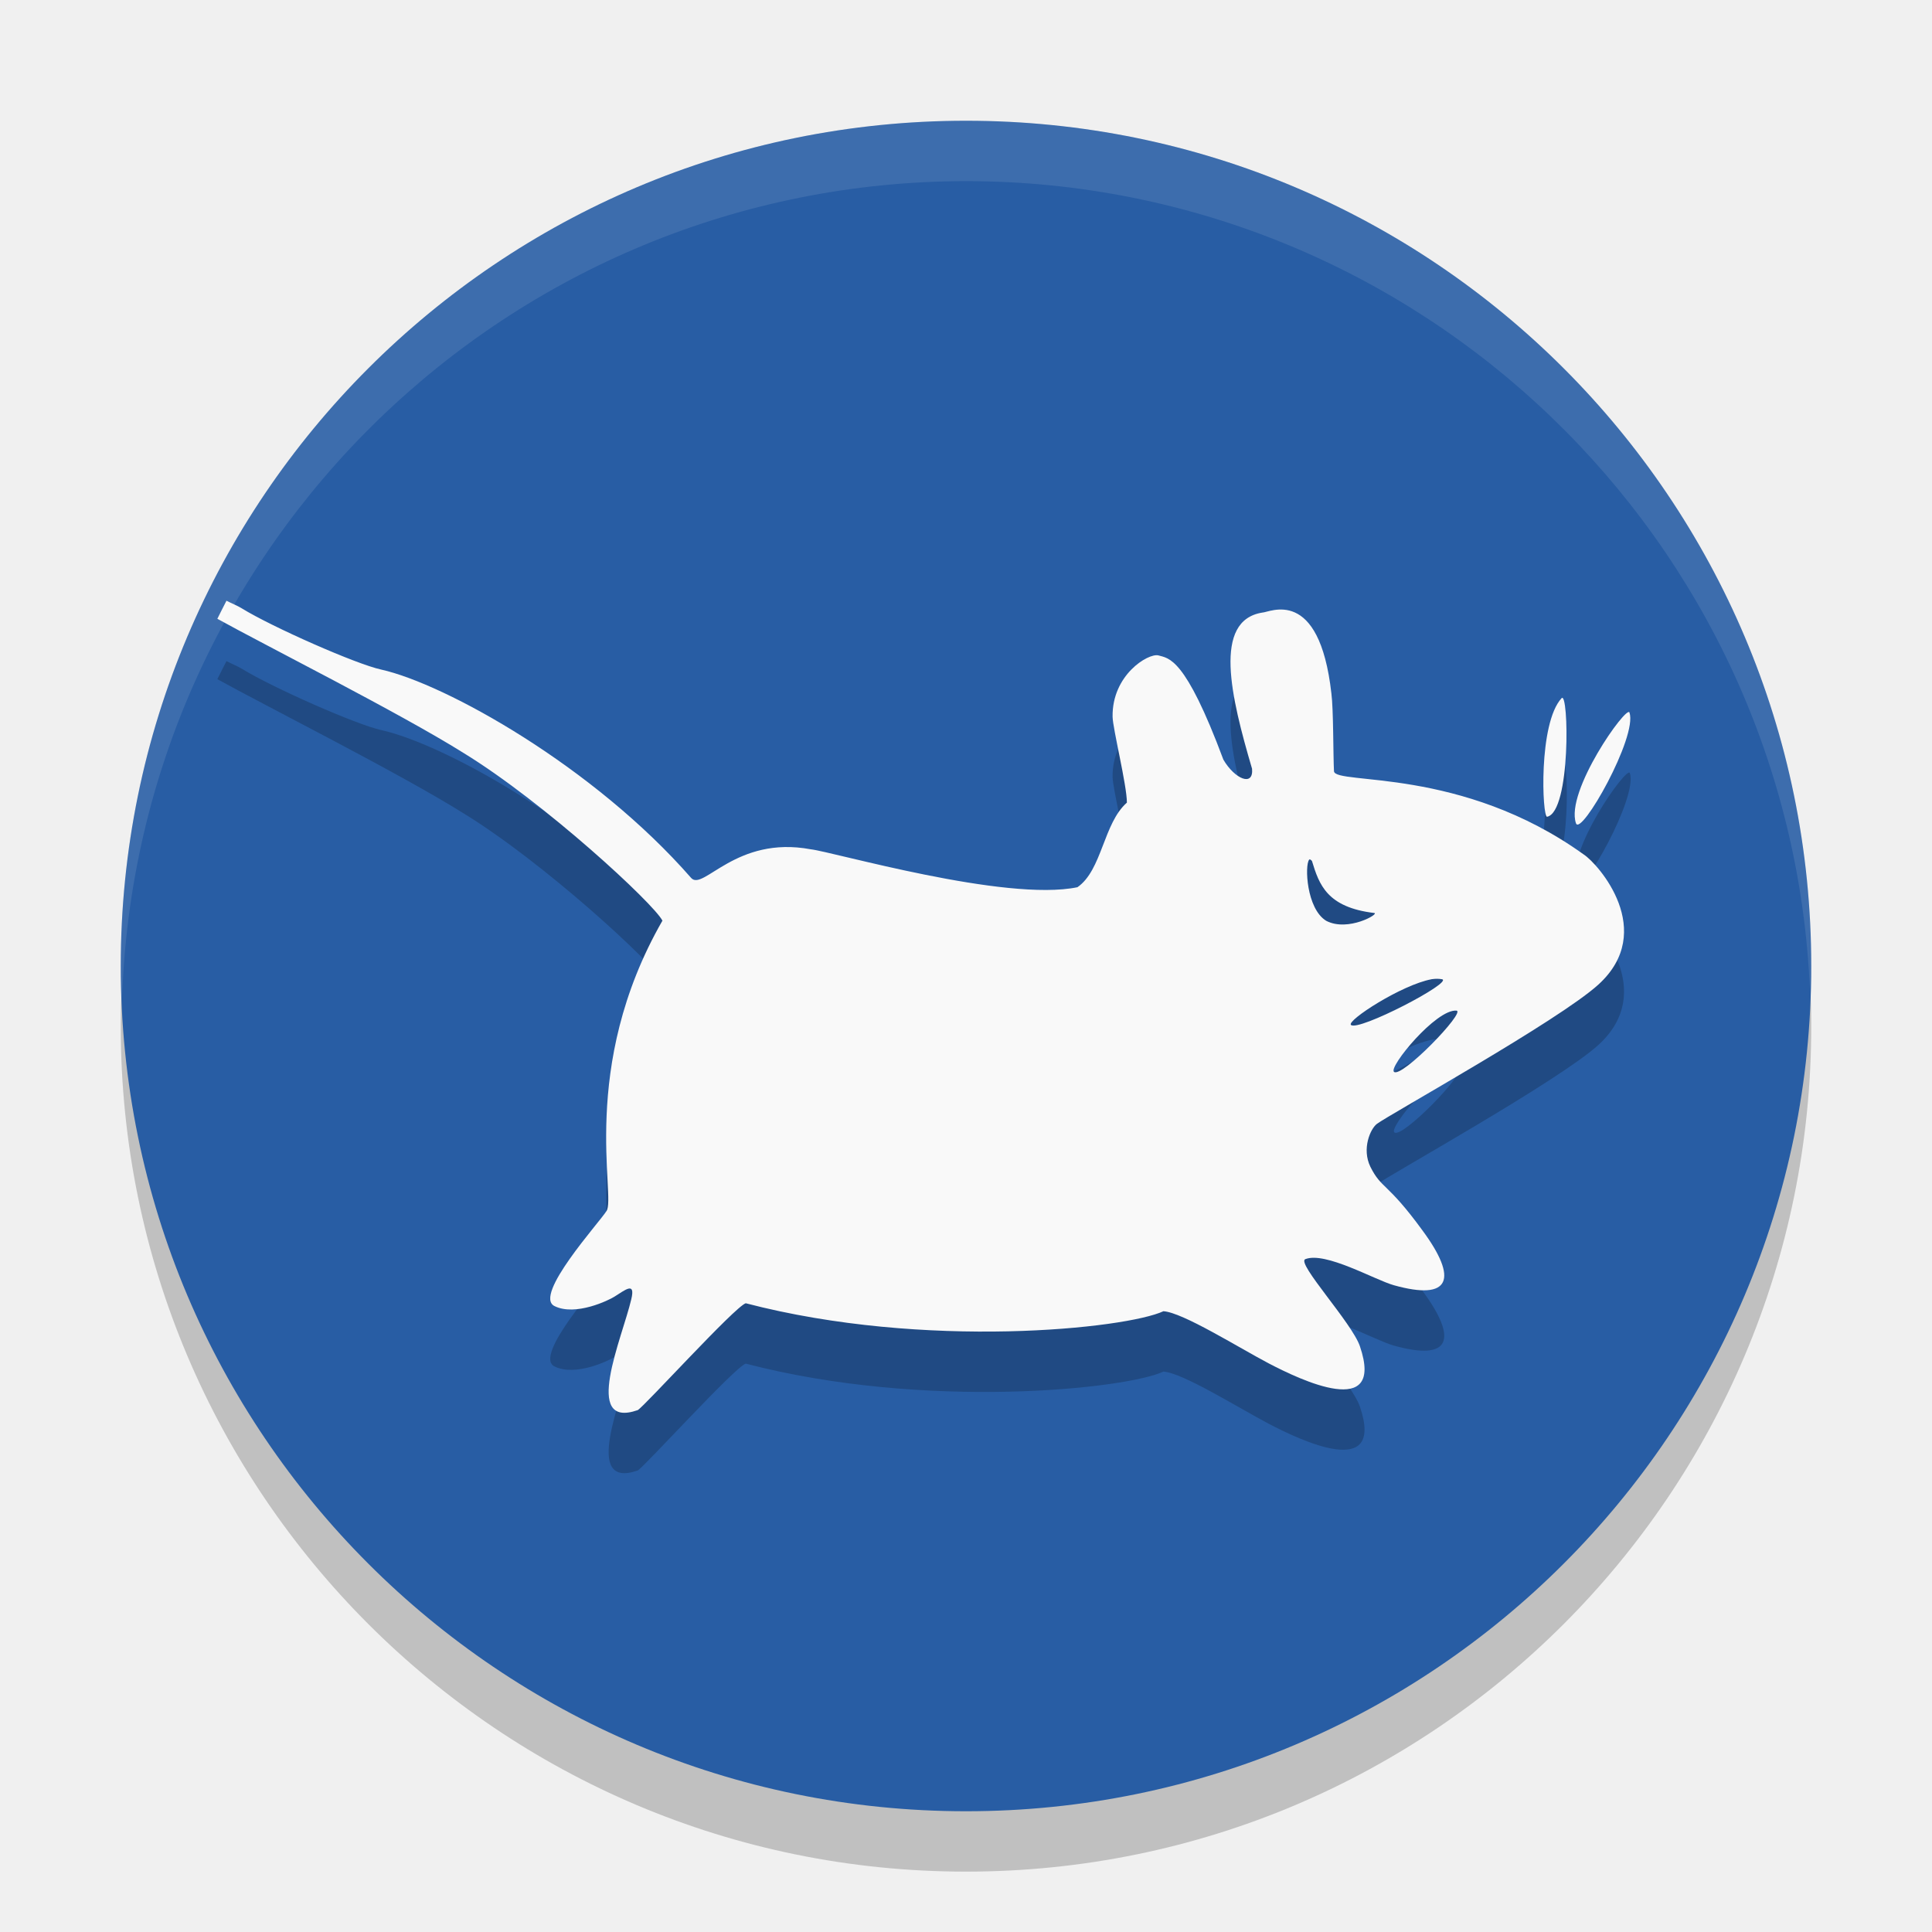
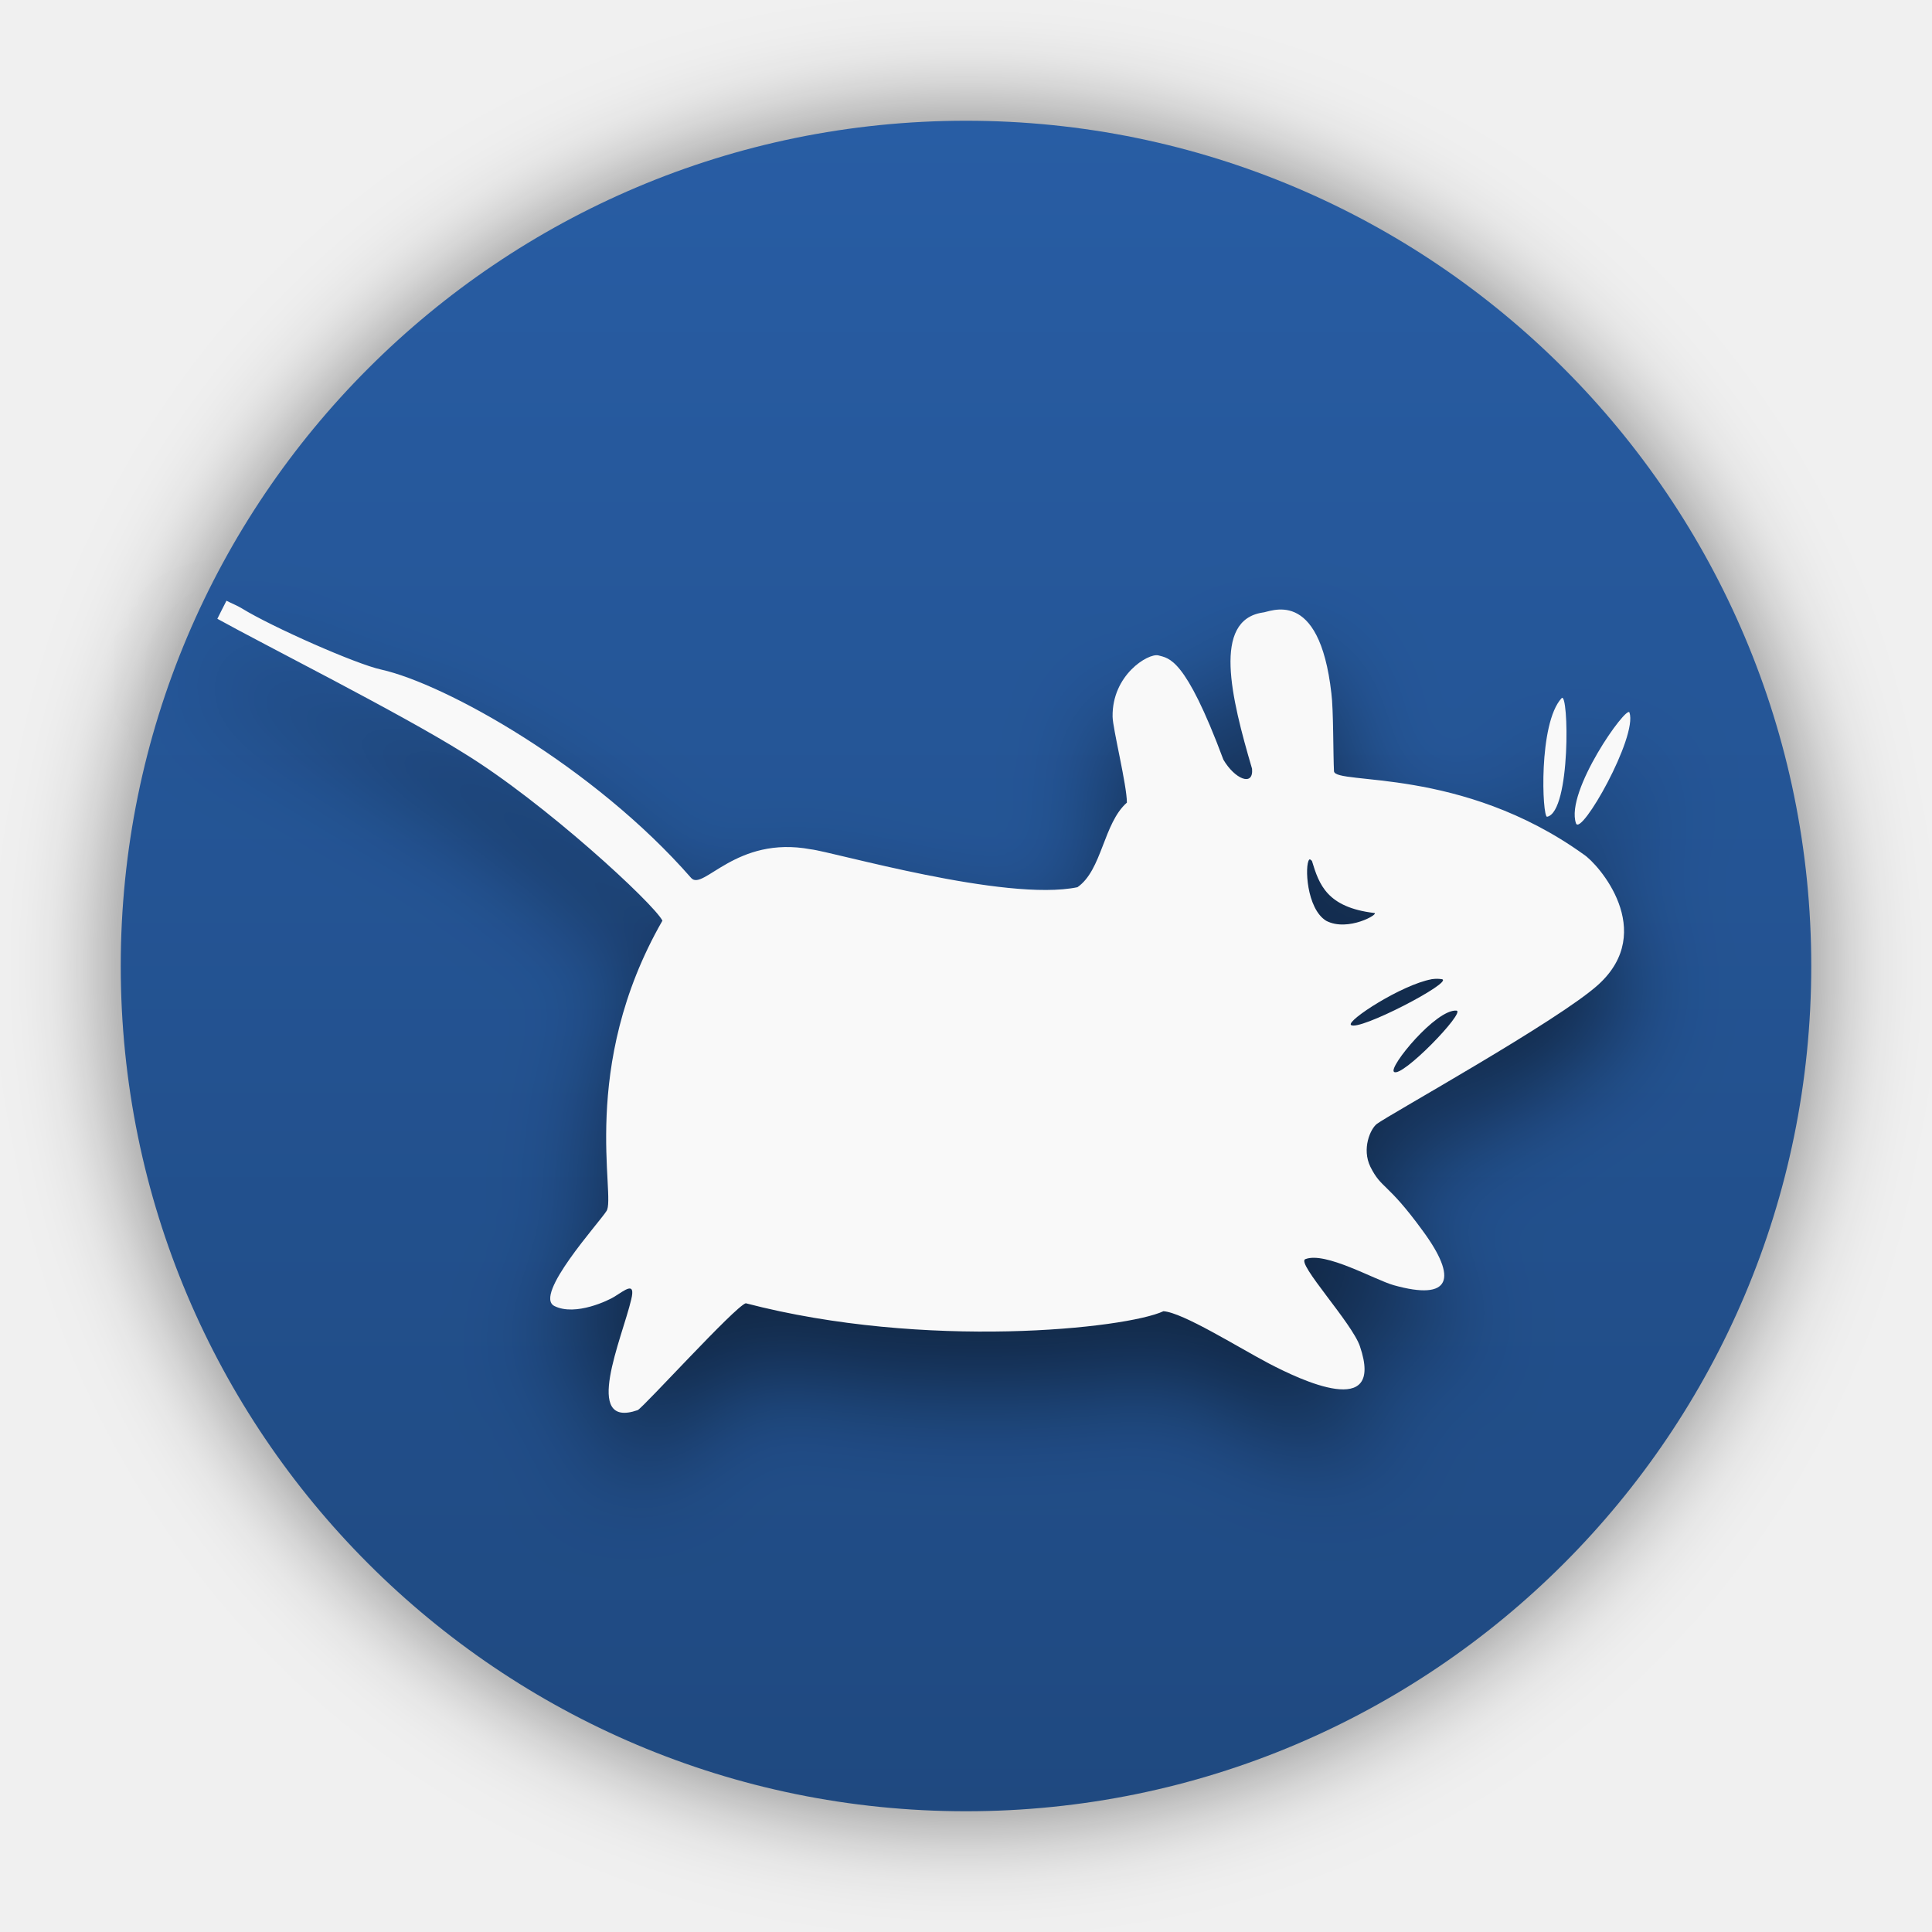
- <svg xmlns="http://www.w3.org/2000/svg" width="32" height="32" version="1.1">
-   <circle style="opacity:0.2" cx="16" cy="17" r="14" />
-   <circle style="fill:#285da4" cx="16" cy="16" r="14" />
-   <path style="opacity:0.2" d="M 3.751,10.95 C 3.7,11.05 3.649,11.149 3.6,11.249 c 0.776,0.431 3.012,1.555 4.074,2.22 1.342,0.821 3.155,2.498 3.298,2.78 -1.395,2.43 -0.762,4.581 -0.927,4.81 -0.119,0.191 -1.215,1.395 -0.862,1.573 0.35,0.175 0.908,-0.1 0.992,-0.154 0.175,-0.108 0.356,-0.264 0.28,0.046 -0.148,0.633 -0.821,2.155 0.108,1.832 0.113,-0.065 1.608,-1.713 1.789,-1.77 2.975,0.776 6.302,0.42 6.918,0.132 0.321,0.021 1.228,0.592 1.746,0.865 0.517,0.27 1.926,0.946 1.509,-0.283 -0.13,-0.388 -1.056,-1.379 -0.906,-1.444 0.331,-0.132 1.15,0.342 1.466,0.431 0.943,0.264 1.07,-0.102 0.475,-0.908 -0.588,-0.806 -0.676,-0.681 -0.862,-1.053 -0.146,-0.299 0,-0.63 0.108,-0.711 0.191,-0.146 3.007,-1.708 3.667,-2.306 0.978,-0.889 0,-1.999 -0.24,-2.155 -2.029,-1.46 -4.112,-1.148 -4.138,-1.379 -0.014,-0.264 -0.008,-1.026 -0.043,-1.29 -0.202,-1.789 -1.029,-1.339 -1.142,-1.339 -0.827,0.13 -0.523,1.395 -0.172,2.587 0.027,0.304 -0.288,0.17 -0.475,-0.151 -0.636,-1.706 -0.903,-1.676 -1.078,-1.727 -0.17,-0.038 -0.768,0.326 -0.757,1.016 0.003,0.197 0.237,1.135 0.237,1.423 -0.39,0.342 -0.41,1.118 -0.819,1.401 -1.193,0.248 -4.06,-0.59 -4.418,-0.628 -1.239,-0.232 -1.781,0.698 -1.98,0.475 -1.608,-1.843 -4.066,-3.211 -5.13,-3.449 -0.412,-0.089 -1.805,-0.704 -2.306,-1.013 -0.081,-0.048 -0.172,-0.083 -0.261,-0.13 m 22.12,1.617 c -0.388,0.417 -0.321,1.977 -0.24,1.964 0.396,-0.081 0.359,-2.09 0.24,-1.964 m 1.124,0.237 c -0.046,-0.127 -1.067,1.307 -0.886,1.835 0.081,0.229 1.024,-1.433 0.886,-1.835 m -5.305,2.438 c 0.014,-0.014 0.03,0.006 0.046,0.021 0.119,0.393 0.25,0.768 1.032,0.862 0.092,0.011 -0.434,0.318 -0.795,0.13 -0.329,-0.199 -0.359,-0.924 -0.283,-1.013 m 2.026,1.98 c 0.072,-0.011 0.124,-0.008 0.175,0 0.191,0.048 -1.386,0.87 -1.509,0.757 -0.075,-0.072 0.841,-0.666 1.337,-0.757 m 0.41,0.52 c 0.164,0.014 -0.913,1.129 -1.035,1.013 -0.089,-0.081 0.698,-1.04 1.035,-1.013" />
-   <path style="fill:#f9f9f9" d="M 3.751,9.95 C 3.7,10.05 3.649,10.149 3.6,10.249 c 0.776,0.431 3.012,1.555 4.074,2.22 1.342,0.821 3.155,2.498 3.298,2.78 -1.395,2.43 -0.762,4.581 -0.927,4.81 -0.119,0.191 -1.215,1.395 -0.862,1.573 0.35,0.175 0.908,-0.1 0.992,-0.154 0.175,-0.108 0.356,-0.264 0.28,0.046 -0.148,0.633 -0.821,2.155 0.108,1.832 0.113,-0.065 1.608,-1.713 1.789,-1.77 2.975,0.776 6.302,0.42 6.918,0.132 0.321,0.021 1.228,0.592 1.746,0.865 0.517,0.27 1.926,0.946 1.509,-0.283 -0.13,-0.388 -1.056,-1.379 -0.906,-1.444 0.331,-0.132 1.15,0.342 1.466,0.431 0.943,0.264 1.07,-0.102 0.475,-0.908 -0.588,-0.806 -0.676,-0.681 -0.862,-1.053 -0.146,-0.299 0,-0.63 0.108,-0.711 0.191,-0.146 3.007,-1.708 3.667,-2.306 0.978,-0.889 0,-1.999 -0.24,-2.155 -2.029,-1.46 -4.112,-1.148 -4.138,-1.379 -0.014,-0.264 -0.008,-1.026 -0.043,-1.29 -0.202,-1.789 -1.029,-1.339 -1.142,-1.339 -0.827,0.13 -0.523,1.395 -0.172,2.587 0.027,0.304 -0.288,0.17 -0.475,-0.151 -0.636,-1.706 -0.903,-1.676 -1.078,-1.727 -0.17,-0.038 -0.768,0.326 -0.757,1.016 0.003,0.197 0.237,1.135 0.237,1.423 -0.39,0.342 -0.41,1.118 -0.819,1.401 -1.193,0.248 -4.06,-0.59 -4.418,-0.628 -1.239,-0.232 -1.781,0.698 -1.98,0.475 C 9.835,12.696 7.377,11.327 6.313,11.09 5.9,11.001 4.508,10.386 4.006,10.077 3.926,10.028 3.834,9.993 3.745,9.947 M 25.865,11.564 c -0.388,0.417 -0.321,1.977 -0.24,1.964 0.396,-0.081 0.359,-2.09 0.24,-1.964 m 1.124,0.237 c -0.046,-0.127 -1.067,1.307 -0.886,1.835 0.081,0.229 1.024,-1.433 0.886,-1.835 m -5.305,2.438 c 0.014,-0.014 0.03,0.006 0.046,0.021 0.119,0.393 0.25,0.768 1.032,0.862 0.092,0.011 -0.434,0.318 -0.795,0.13 -0.329,-0.199 -0.359,-0.924 -0.283,-1.013 m 2.026,1.98 c 0.072,-0.011 0.124,-0.008 0.175,0 0.191,0.048 -1.386,0.87 -1.509,0.757 -0.075,-0.072 0.841,-0.666 1.337,-0.757 m 0.41,0.52 c 0.164,0.014 -0.913,1.129 -1.035,1.013 -0.089,-0.081 0.698,-1.04 1.035,-1.013" />
-   <path style="fill:#ffffff;opacity:0.1" d="M 16 2 A 14 14 0 0 0 2 16 A 14 14 0 0 0 2.021 16.586 A 14 14 0 0 1 16 3 A 14 14 0 0 1 29.979 16.414 A 14 14 0 0 0 30 16 A 14 14 0 0 0 16 2 z" />
+ <svg xmlns="http://www.w3.org/2000/svg" xmlns:xlink="http://www.w3.org/1999/xlink" id="svg222" version="1.1" height="32" width="32">
+   <defs id="defs226">
+     <linearGradient id="linearGradient7839">
+       <stop id="stop7835" offset="0" style="stop-color:#285da4;stop-opacity:1;" />
+       <stop id="stop7837" offset="1" style="stop-color:#1f4980;stop-opacity:1" />
+     </linearGradient>
+     <filter height="1.296" y="-0.148" width="1.17" x="-0.085" id="filter7827" style="color-interpolation-filters:sRGB">
+       <feGaussianBlur id="feGaussianBlur7829" stdDeviation="0.829" />
+     </filter>
+     <linearGradient gradientTransform="translate(0,-32)" gradientUnits="userSpaceOnUse" y2="16" x2="30" y1="16" x1="2" id="linearGradient7841" xlink:href="#linearGradient7839" />
+     <filter style="color-interpolation-filters:sRGB" id="filter60684" x="-0.075" width="1.15" y="-0.075" height="1.15">
+       <feGaussianBlur stdDeviation="0.875" id="feGaussianBlur60686" />
+     </filter>
+   </defs>
+   <circle id="circle212" r="14" cy="16" cx="16" style="opacity:0.5;filter:url(#filter60684)" />
+   <circle transform="rotate(90)" id="circle214" r="14" cy="-16" cx="16" style="fill:url(#linearGradient7841);fill-opacity:1" />
+   <path id="path216" d="M 3.751,10.95 C 3.7,11.05 3.649,11.149 3.6,11.249 c 0.776,0.431 3.012,1.555 4.074,2.22 1.342,0.821 3.155,2.498 3.298,2.78 -1.395,2.43 -0.762,4.581 -0.927,4.81 -0.119,0.191 -1.215,1.395 -0.862,1.573 0.35,0.175 0.908,-0.1 0.992,-0.154 0.175,-0.108 0.356,-0.264 0.28,0.046 -0.148,0.633 -0.821,2.155 0.108,1.832 0.113,-0.065 1.608,-1.713 1.789,-1.77 2.975,0.776 6.302,0.42 6.918,0.132 0.321,0.021 1.228,0.592 1.746,0.865 0.517,0.27 1.926,0.946 1.509,-0.283 -0.13,-0.388 -1.056,-1.379 -0.906,-1.444 0.331,-0.132 1.15,0.342 1.466,0.431 0.943,0.264 1.07,-0.102 0.475,-0.908 -0.588,-0.806 -0.676,-0.681 -0.862,-1.053 -0.146,-0.299 0,-0.63 0.108,-0.711 0.191,-0.146 3.007,-1.708 3.667,-2.306 0.978,-0.889 0,-1.999 -0.24,-2.155 -2.029,-1.46 -4.112,-1.148 -4.138,-1.379 -0.014,-0.264 -0.008,-1.026 -0.043,-1.29 -0.202,-1.789 -1.029,-1.339 -1.142,-1.339 -0.827,0.13 -0.523,1.395 -0.172,2.587 0.027,0.304 -0.288,0.17 -0.475,-0.151 -0.636,-1.706 -0.903,-1.676 -1.078,-1.727 -0.17,-0.038 -0.768,0.326 -0.757,1.016 0.003,0.197 0.237,1.135 0.237,1.423 -0.39,0.342 -0.41,1.118 -0.819,1.401 -1.193,0.248 -4.06,-0.59 -4.418,-0.628 -1.239,-0.232 -1.781,0.698 -1.98,0.475 -1.608,-1.843 -4.066,-3.211 -5.13,-3.449 -0.412,-0.089 -1.805,-0.704 -2.306,-1.013 -0.081,-0.048 -0.172,-0.083 -0.261,-0.13 m 22.12,1.617 c -0.388,0.417 -0.321,1.977 -0.24,1.964 0.396,-0.081 0.359,-2.09 0.24,-1.964 m 1.124,0.237 c -0.046,-0.127 -1.067,1.307 -0.886,1.835 0.081,0.229 1.024,-1.433 0.886,-1.835 m -5.305,2.438 c 0.014,-0.014 0.03,0.006 0.046,0.021 0.119,0.393 0.25,0.768 1.032,0.862 0.092,0.011 -0.434,0.318 -0.795,0.13 -0.329,-0.199 -0.359,-0.924 -0.283,-1.013 m 2.026,1.98 c 0.072,-0.011 0.124,-0.008 0.175,0 0.191,0.048 -1.386,0.87 -1.509,0.757 -0.075,-0.072 0.841,-0.666 1.337,-0.757 m 0.41,0.52 c 0.164,0.014 -0.913,1.129 -1.035,1.013 -0.089,-0.081 0.698,-1.04 1.035,-1.013" style="opacity:0.5;filter:url(#filter7827)" />
+   <path id="path218" d="M 3.751,9.95 C 3.7,10.05 3.649,10.149 3.6,10.249 c 0.776,0.431 3.012,1.555 4.074,2.22 1.342,0.821 3.155,2.498 3.298,2.78 -1.395,2.43 -0.762,4.581 -0.927,4.81 -0.119,0.191 -1.215,1.395 -0.862,1.573 0.35,0.175 0.908,-0.1 0.992,-0.154 0.175,-0.108 0.356,-0.264 0.28,0.046 -0.148,0.633 -0.821,2.155 0.108,1.832 0.113,-0.065 1.608,-1.713 1.789,-1.77 2.975,0.776 6.302,0.42 6.918,0.132 0.321,0.021 1.228,0.592 1.746,0.865 0.517,0.27 1.926,0.946 1.509,-0.283 -0.13,-0.388 -1.056,-1.379 -0.906,-1.444 0.331,-0.132 1.15,0.342 1.466,0.431 0.943,0.264 1.07,-0.102 0.475,-0.908 -0.588,-0.806 -0.676,-0.681 -0.862,-1.053 -0.146,-0.299 0,-0.63 0.108,-0.711 0.191,-0.146 3.007,-1.708 3.667,-2.306 0.978,-0.889 0,-1.999 -0.24,-2.155 -2.029,-1.46 -4.112,-1.148 -4.138,-1.379 -0.014,-0.264 -0.008,-1.026 -0.043,-1.29 -0.202,-1.789 -1.029,-1.339 -1.142,-1.339 -0.827,0.13 -0.523,1.395 -0.172,2.587 0.027,0.304 -0.288,0.17 -0.475,-0.151 -0.636,-1.706 -0.903,-1.676 -1.078,-1.727 -0.17,-0.038 -0.768,0.326 -0.757,1.016 0.003,0.197 0.237,1.135 0.237,1.423 -0.39,0.342 -0.41,1.118 -0.819,1.401 -1.193,0.248 -4.06,-0.59 -4.418,-0.628 -1.239,-0.232 -1.781,0.698 -1.98,0.475 C 9.835,12.696 7.377,11.327 6.313,11.09 5.9,11.001 4.508,10.386 4.006,10.077 3.926,10.028 3.834,9.993 3.745,9.947 M 25.865,11.564 c -0.388,0.417 -0.321,1.977 -0.24,1.964 0.396,-0.081 0.359,-2.09 0.24,-1.964 m 1.124,0.237 c -0.046,-0.127 -1.067,1.307 -0.886,1.835 0.081,0.229 1.024,-1.433 0.886,-1.835 m -5.305,2.438 c 0.014,-0.014 0.03,0.006 0.046,0.021 0.119,0.393 0.25,0.768 1.032,0.862 0.092,0.011 -0.434,0.318 -0.795,0.13 -0.329,-0.199 -0.359,-0.924 -0.283,-1.013 m 2.026,1.98 c 0.072,-0.011 0.124,-0.008 0.175,0 0.191,0.048 -1.386,0.87 -1.509,0.757 -0.075,-0.072 0.841,-0.666 1.337,-0.757 m 0.41,0.52 c 0.164,0.014 -0.913,1.129 -1.035,1.013 -0.089,-0.081 0.698,-1.04 1.035,-1.013" style="fill:#f9f9f9" />
</svg>
